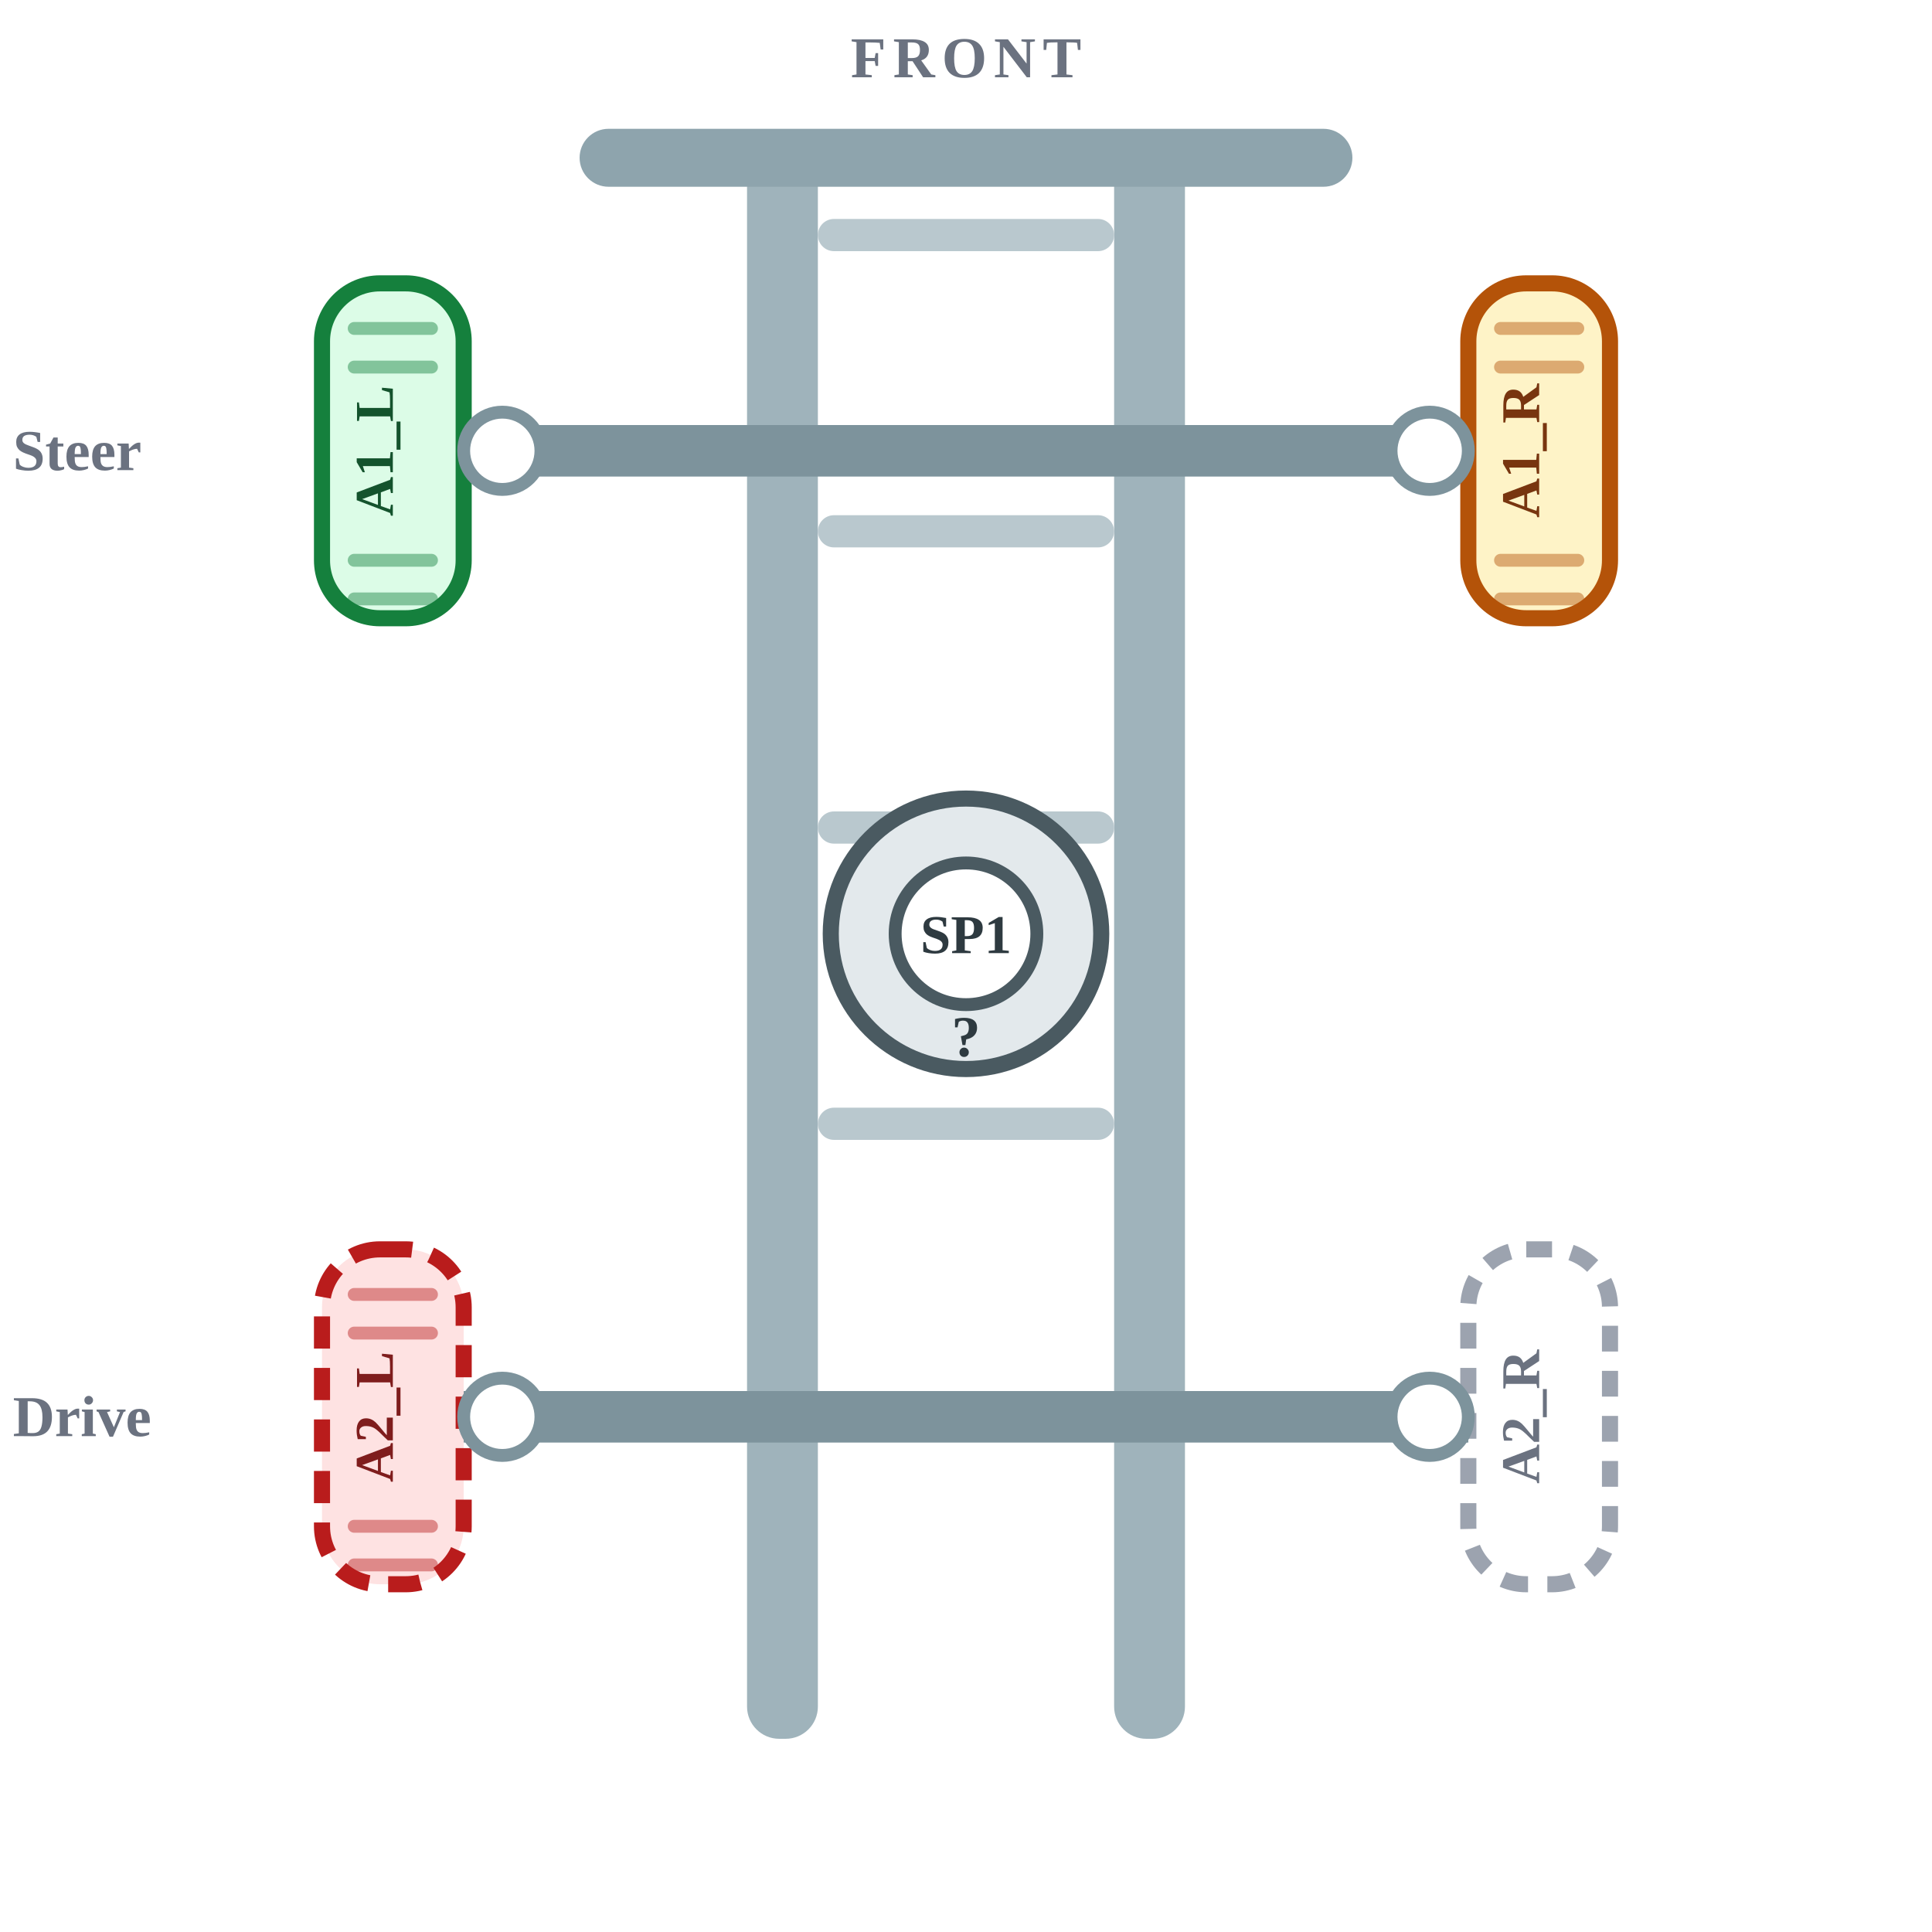
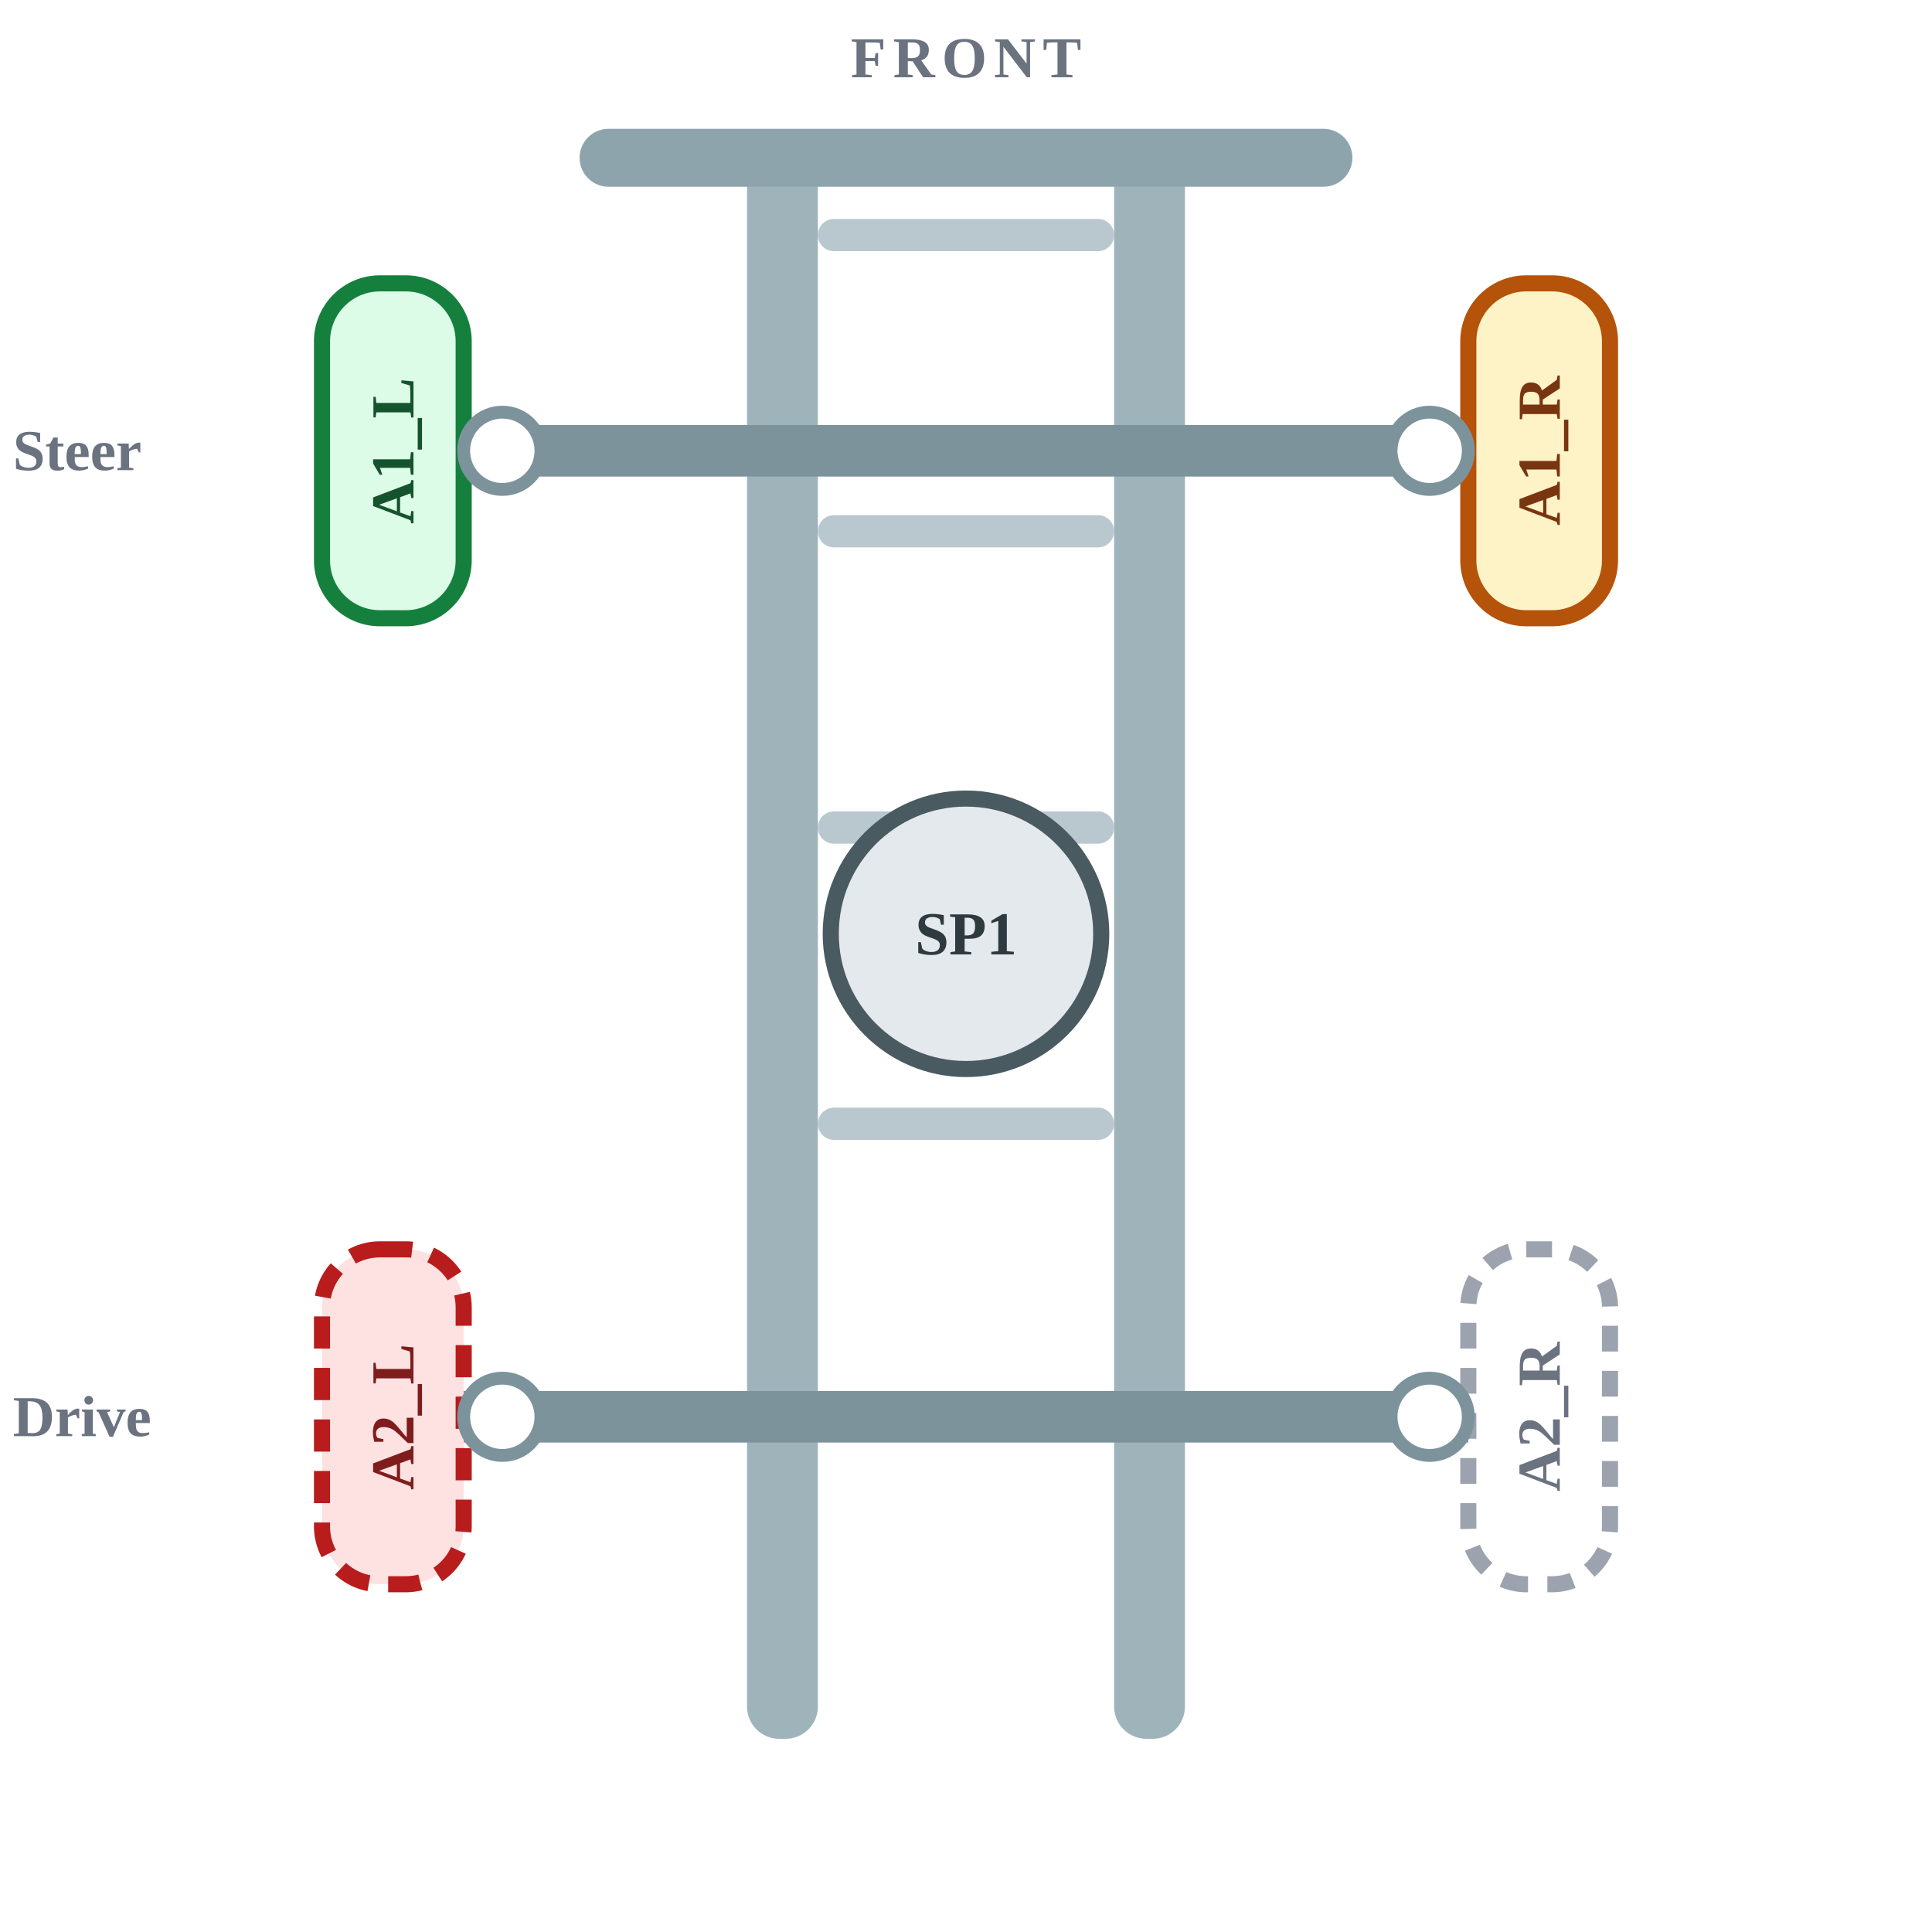
<svg xmlns="http://www.w3.org/2000/svg" class="chassis" viewBox="0 0 300 300" role="img" aria-label="Chassis map, 2 axles">
  <style>/* @bmi/chassis-map: the look of the map from the artboard kit (DEC-96), on the web's colour tokens. */
.chassis-map {
  display: grid;
  justify-items: center;
  gap: 10px;
}
svg.chassis {
  width: 100%;
  max-width: 300px;
  height: auto;
  overflow: visible;
  font-family: var(--font, system-ui, -apple-system, 'Segoe UI', sans-serif);
}
.chassis .m-front {
  font-size: 9px;
  font-weight: 700;
  fill: var(--text-subtle, #6b7280);
  text-anchor: middle;
  letter-spacing: 0.12em;
}
.chassis .m-rail {
  fill: #9fb3bb;
}
.chassis .m-cross {
  fill: #b9c8ce;
}
.chassis .m-bumper {
  fill: #8ea4ad;
}
.chassis .m-axle {
  fill: #7d939c;
}
.chassis .m-hubcap {
  fill: #fff;
  stroke: #7d939c;
  stroke-width: 2;
}
.chassis .m-pin {
  fill: #fff;
  stroke: var(--petrol, #1f4e5f);
  stroke-width: 3;
}
.chassis .m-fifth {
  fill: rgba(31, 78, 95, 0.08);
  stroke: var(--petrol, #1f4e5f);
  stroke-width: 2;
}
.chassis .m-fifth-slot {
  stroke: var(--petrol, #1f4e5f);
  stroke-width: 3;
  stroke-linecap: round;
}
.chassis .m-role {
  font-size: 9px;
  font-weight: 700;
  fill: var(--text-subtle, #6b7280);
}
.chassis .m-tyre rect,
- .chassis .m-tyre circle:not(.m-hub) {
+ .chassis .m-tyre circle {
  stroke-width: 2.5;
}
- .chassis .m-tread {
-   stroke-width: 2;
-   stroke-linecap: round;
-   opacity: 0.45;
- }
- .chassis .m-hub {
-   fill: #fff;
-   stroke-width: 2;
- }
.chassis .m-code {
-   font-size: 8.5px;
+   font-size: 9.5px;
+   dominant-baseline: central;
  font-weight: 800;
  text-anchor: middle;
}
- .chassis .m-miss {
-   font-size: 12px;
-   font-weight: 800;
-   fill: #2e3a40;
-   text-anchor: middle;
- }
- .chassis .m-miss-small {
-   font-size: 9px;
- }

- /* Statuses (REQ-PLC-008); each also has its text in the legend and the position's title. */
+ /* Statuses (REQ-PLC-008): only the colour, and a dashed outline for Act now and Empty (NFR-10); the guide and the title name them. */
.chassis .t-ok rect,
- .chassis .t-ok circle:not(.m-hub) {
+ .chassis .t-ok circle {
  fill: var(--success-bg, #dcfce7);
  stroke: var(--success, #15803d);
}
- .chassis .t-ok .m-tread,
- .chassis .t-ok .m-hub {
-   stroke: var(--success, #15803d);
- }
.chassis .t-ok .m-code {
  fill: var(--success-text, #14532d);
}
.chassis .t-due rect,
- .chassis .t-due circle:not(.m-hub) {
+ .chassis .t-due circle {
  fill: var(--warning-bg, #fef3c7);
  stroke: var(--warning, #b45309);
}
- .chassis .t-due .m-tread,
- .chassis .t-due .m-hub {
-   stroke: var(--warning, #b45309);
- }
.chassis .t-due .m-code {
  fill: var(--warning-text, #78350f);
}
.chassis .t-act rect,
- .chassis .t-act circle:not(.m-hub) {
+ .chassis .t-act circle {
  fill: var(--danger-bg, #fee2e2);
  stroke: var(--danger, #b91c1c);
  stroke-dasharray: 5 3;
}
- .chassis .t-act .m-tread,
- .chassis .t-act .m-hub {
-   stroke: var(--danger, #b91c1c);
- }
.chassis .t-act .m-code {
  fill: var(--danger-text, #7f1d1d);
}
.chassis .t-empty rect,
- .chassis .t-empty circle:not(.m-hub) {
+ .chassis .t-empty circle {
  fill: #fff;
  stroke: var(--border-strong, #9ca3af);
  stroke-dasharray: 4 3;
}
- .chassis .t-empty .m-tread {
-   display: none;
- }
- .chassis .t-empty .m-hub {
-   stroke: var(--border-strong, #9ca3af);
- }
.chassis .t-empty .m-code {
  fill: var(--text-subtle, #6b7280);
}
- /* DEC-119: Missing is grey with a solid dark outline and a "?". */
+ /* DEC-119: Missing is grey with a solid dark outline. */
.chassis .t-miss rect,
- .chassis .t-miss circle:not(.m-hub) {
+ .chassis .t-miss circle {
  fill: #e3e9ec;
  stroke: #4a5a61;
}
- .chassis .t-miss .m-tread {
-   display: none;
- }
- .chassis .t-miss .m-hub {
-   stroke: #4a5a61;
- }
.chassis .t-miss .m-code {
  fill: #2e3a40;
}
.chassis .t-sel rect,
- .chassis .t-sel circle:not(.m-hub) {
+ .chassis .t-sel circle {
  stroke: var(--brand-red, #ad2713);
  stroke-width: 3.5;
}
- .chassis .t-sel .m-tread {
-   stroke: var(--brand-red, #ad2713);
- }
.chassis .t-sel .m-code {
  fill: var(--brand-red, #ad2713);
}
.chassis .m-tyre[role='button'] {
  cursor: pointer;
}
.chassis .m-tyre[role='button']:hover rect,
- .chassis .m-tyre[role='button']:hover circle:not(.m-hub) {
+ .chassis .m-tyre[role='button']:hover circle {
  filter: brightness(0.96);
}
.chassis .m-tyre[role='button']:focus-visible {
  outline: 2px solid var(--petrol, #1f4e5f);
  outline-offset: 2px;
}

- /* The legend: every status with its text (NFR-10). */
- .chassis-legend {
-   display: flex;
-   flex-wrap: wrap;
-   justify-content: center;
+ /* DEC-119: the guide under the map: each tyre colour with its status and what it means. */
+ .chassis-guide {
+   display: grid;
  gap: 6px;
+   width: 100%;
+   max-width: 360px;
  margin: 0;
  padding: 0;
  list-style: none;
- }
- .chassis-legend-item {
-   padding: 3px 10px;
-   border: 1.5px solid;
-   border-radius: 999px;
  font-size: 12px;
-   font-weight: 600;
- }
- .chassis-legend-item.t-ok {
+ }
+ .chassis-guide li {
+   display: grid;
+   grid-template-columns: 22px 70px 1fr;
+   align-items: center;
+   gap: 8px;
+ }
+ .chassis-guide b {
+   font-weight: 700;
+ }
+ .chassis-guide li &gt; span:last-child {
+   color: var(--text-muted, #4b5563);
+ }
+ .chassis-swatch {
+   box-sizing: border-box;
+   width: 14px;
+   height: 22px;
+   border: 2px solid;
+   border-radius: 6px;
+ }
+ .chassis-swatch.t-ok {
  border-color: var(--success, #15803d);
  background: var(--success-bg, #dcfce7);
-   color: var(--success-text, #14532d);
- }
- .chassis-legend-item.t-due {
+ }
+ .chassis-swatch.t-due {
  border-color: var(--warning, #b45309);
  background: var(--warning-bg, #fef3c7);
-   color: var(--warning-text, #78350f);
- }
- .chassis-legend-item.t-act {
+ }
+ .chassis-swatch.t-act {
  border-color: var(--danger, #b91c1c);
  border-style: dashed;
  background: var(--danger-bg, #fee2e2);
-   color: var(--danger-text, #7f1d1d);
- }
- .chassis-legend-item.t-empty {
+ }
+ .chassis-swatch.t-empty {
  border-color: var(--border-strong, #9ca3af);
  border-style: dashed;
  background: #fff;
-   color: var(--text-subtle, #6b7280);
- }
- .chassis-legend-item.t-miss {
+ }
+ .chassis-swatch.t-miss {
  border-color: #4a5a61;
  background: #e3e9ec;
-   color: #2e3a40;
}
</style>
  <rect width="100%" height="100%" fill="#fff" />
  <text x="150" y="12" class="m-front">FRONT</text>
  <rect class="m-rail" x="116" y="24" width="11" height="246" rx="5" />
  <rect class="m-rail" x="173" y="24" width="11" height="246" rx="5" />
  <rect class="m-cross" x="127" y="34" width="46" height="5" rx="2.5" />
  <rect class="m-cross" x="127" y="80" width="46" height="5" rx="2.5" />
  <rect class="m-cross" x="127" y="126" width="46" height="5" rx="2.5" />
  <rect class="m-cross" x="127" y="172" width="46" height="5" rx="2.5" />
  <rect class="m-cross" x="127" y="218" width="46" height="5" rx="2.5" />
  <rect class="m-bumper" x="90" y="20" width="120" height="9" rx="4.5" />
  <g class="m-axle-group">
    <rect class="m-axle" x="68" y="66" width="164" height="8" rx="4" />
    <text x="2" y="73" class="m-role">Steer</text>
  </g>
  <g class="m-axle-group">
    <rect class="m-axle" x="68" y="216" width="164" height="8" rx="4" />
    <text x="2" y="223" class="m-role">Drive</text>
  </g>
  <g class="m-tyre t-ok" data-code="A1_L">
    <rect x="50" y="44" width="22" height="52" rx="9" />
-     <path class="m-tread" d="M55 51 h12" />
-     <path class="m-tread" d="M55 57 h12" />
-     <path class="m-tread" d="M55 87 h12" />
-     <path class="m-tread" d="M55 93 h12" />
    <text x="61" y="70" class="m-code" transform="rotate(-90 61 70)">A1_L</text>
  </g>
  <g class="m-tyre t-due" data-code="A1_R">
    <rect x="228" y="44" width="22" height="52" rx="9" />
-     <path class="m-tread" d="M233 51 h12" />
-     <path class="m-tread" d="M233 57 h12" />
-     <path class="m-tread" d="M233 87 h12" />
-     <path class="m-tread" d="M233 93 h12" />
    <text x="239" y="70" class="m-code" transform="rotate(-90 239 70)">A1_R</text>
  </g>
  <g class="m-tyre t-act" data-code="A2_L">
    <rect x="50" y="194" width="22" height="52" rx="9" />
-     <path class="m-tread" d="M55 201 h12" />
-     <path class="m-tread" d="M55 207 h12" />
-     <path class="m-tread" d="M55 237 h12" />
-     <path class="m-tread" d="M55 243 h12" />
    <text x="61" y="220" class="m-code" transform="rotate(-90 61 220)">A2_L</text>
  </g>
  <g class="m-tyre t-empty" data-code="A2_R">
    <rect x="228" y="194" width="22" height="52" rx="9" />
-     <path class="m-tread" d="M233 201 h12" />
-     <path class="m-tread" d="M233 207 h12" />
-     <path class="m-tread" d="M233 237 h12" />
-     <path class="m-tread" d="M233 243 h12" />
    <text x="239" y="220" class="m-code" transform="rotate(-90 239 220)">A2_R</text>
  </g>
  <g class="m-tyre t-miss" data-code="SP1">
    <circle cx="150" cy="145" r="21" />
-     <circle class="m-hub" cx="150" cy="145" r="11" />
-     <text x="150" y="148" class="m-code">SP1</text>
-     <text x="150" y="164" class="m-miss m-miss-small">?</text>
+     <text x="150" y="145" class="m-code">SP1</text>
  </g>
  <circle class="m-hubcap" cx="78" cy="70" r="6" />
  <circle class="m-hubcap" cx="222" cy="70" r="6" />
  <circle class="m-hubcap" cx="78" cy="220" r="6" />
  <circle class="m-hubcap" cx="222" cy="220" r="6" />
</svg>
